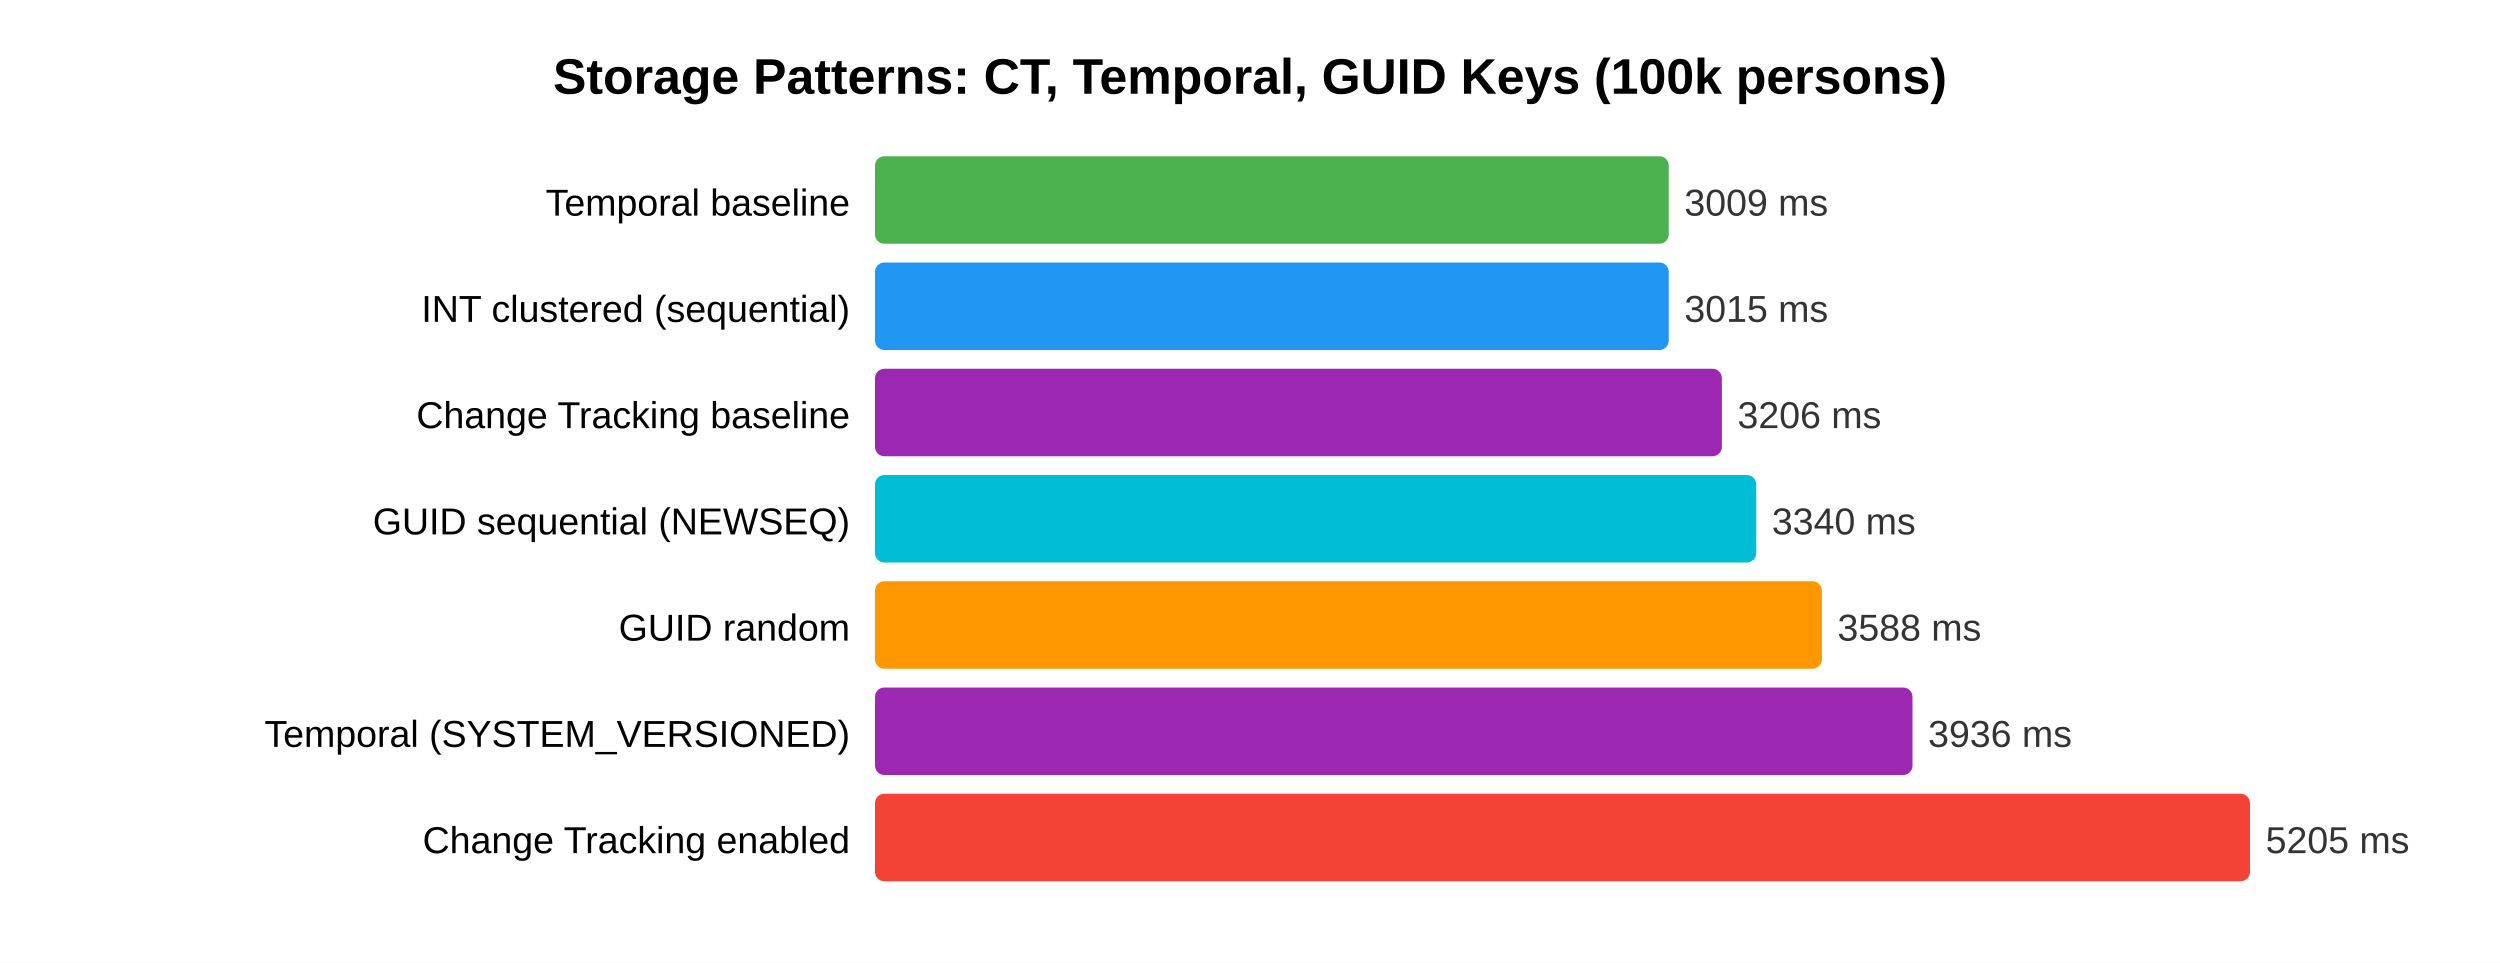
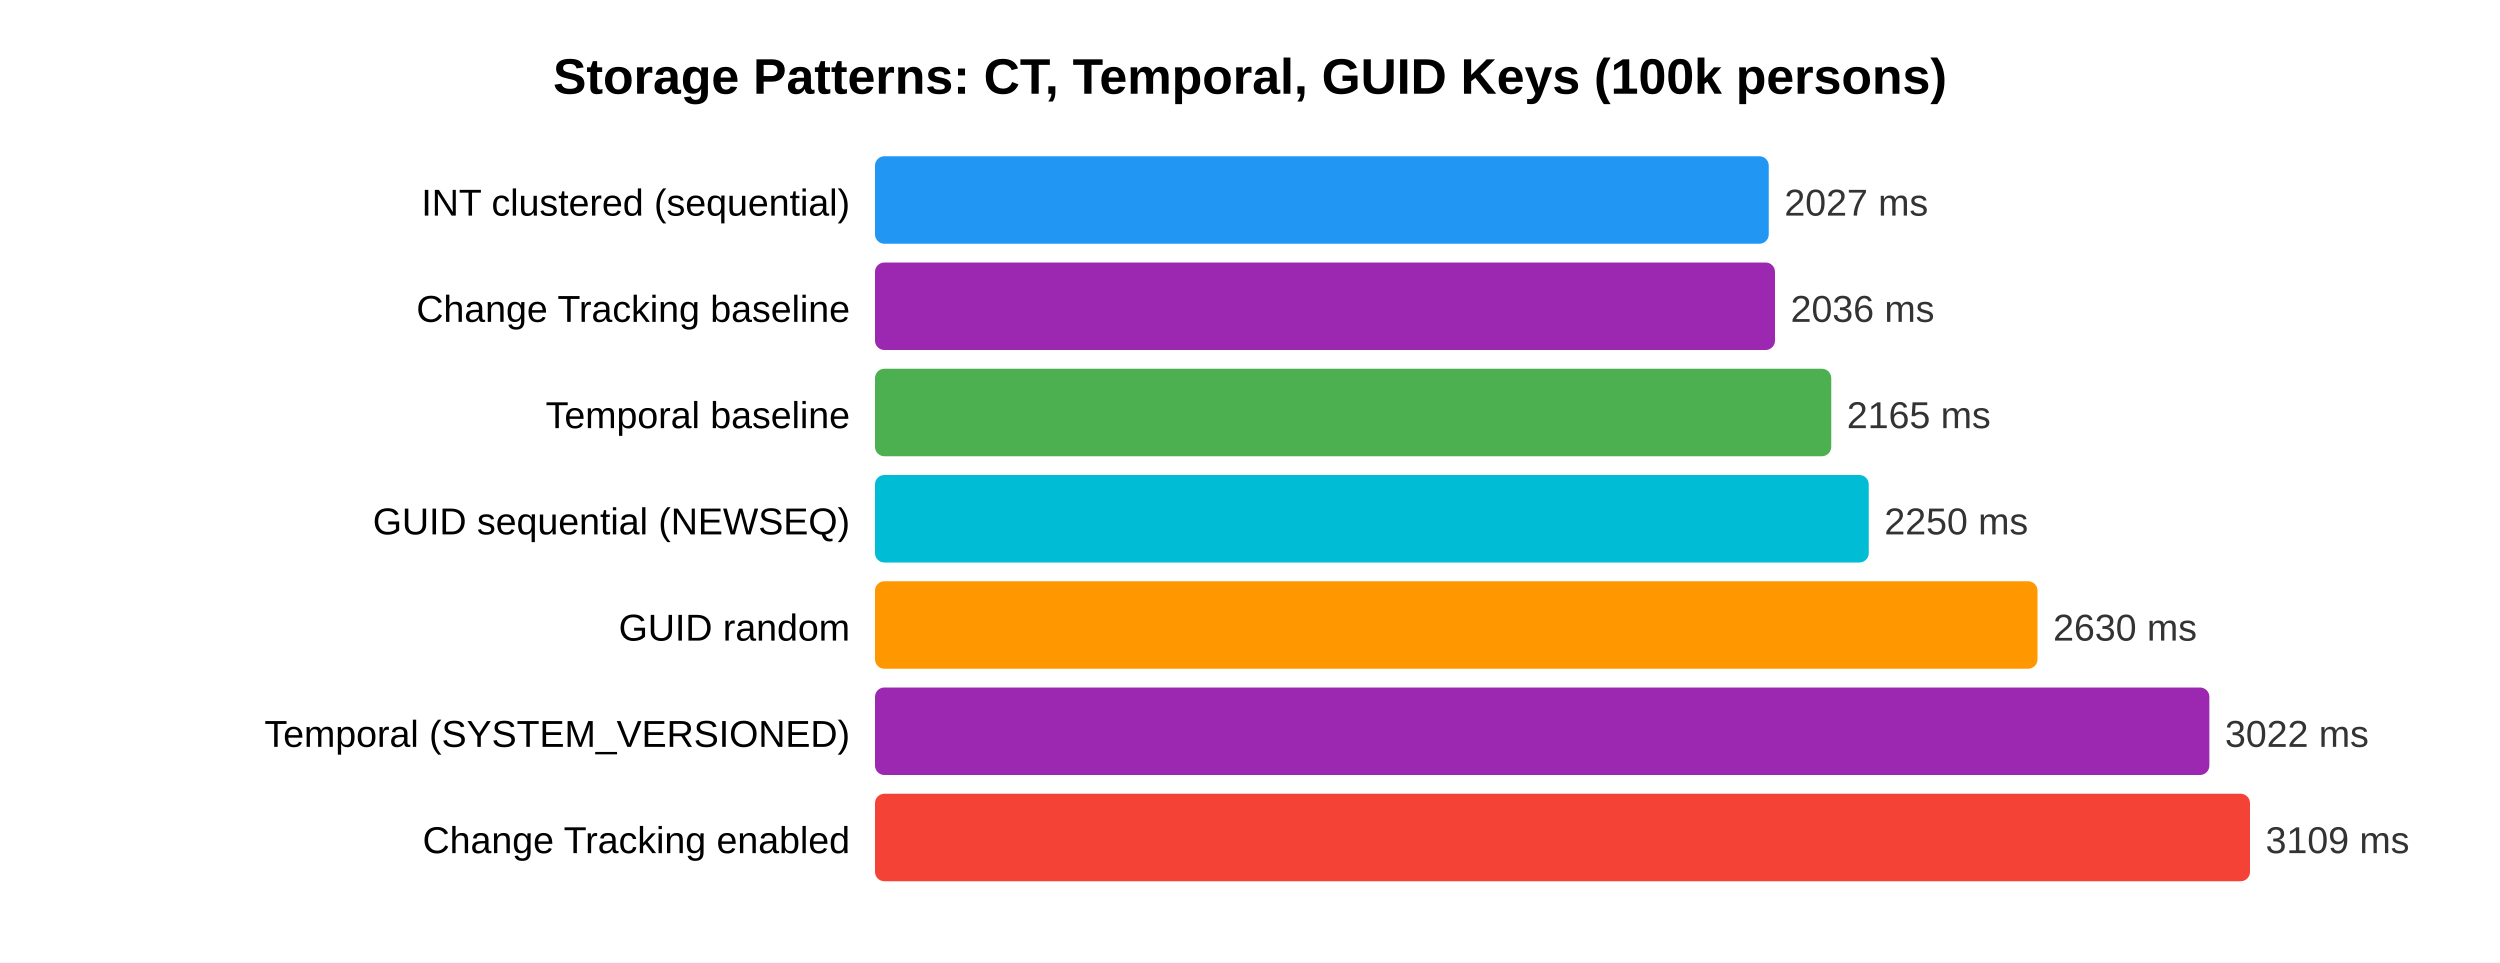
<svg xmlns="http://www.w3.org/2000/svg" width="800" height="308" font-family="Segoe UI, Arial, sans-serif">
  <rect width="800" height="308" fill="white" />
  <text x="400" y="30" text-anchor="middle" font-size="16" font-weight="bold">Storage Patterns: CT, Temporal, GUID Keys (100k persons)</text>
-   <text x="272" y="69" text-anchor="end" font-size="12">Temporal baseline</text>
-   <rect x="280" y="50" width="254" height="28" fill="#4CAF50" rx="3" />
-   <text x="539" y="69" font-size="12" fill="#333">3009 ms</text>
-   <text x="272" y="103" text-anchor="end" font-size="12">INT clustered (sequential)</text>
-   <rect x="280" y="84" width="254" height="28" fill="#2196F3" rx="3" />
-   <text x="539" y="103" font-size="12" fill="#333">3015 ms</text>
-   <text x="272" y="137" text-anchor="end" font-size="12">Change Tracking baseline</text>
-   <rect x="280" y="118" width="271" height="28" fill="#9C27B0" rx="3" />
-   <text x="556" y="137" font-size="12" fill="#333">3206 ms</text>
+   <text x="272" y="69" text-anchor="end" font-size="12">INT clustered (sequential)</text>
+   <rect x="280" y="50" width="286" height="28" fill="#2196F3" rx="3" />
+   <text x="571" y="69" font-size="12" fill="#333">2027 ms</text>
+   <text x="272" y="103" text-anchor="end" font-size="12">Change Tracking baseline</text>
+   <rect x="280" y="84" width="288" height="28" fill="#9C27B0" rx="3" />
+   <text x="573" y="103" font-size="12" fill="#333">2036 ms</text>
+   <text x="272" y="137" text-anchor="end" font-size="12">Temporal baseline</text>
+   <rect x="280" y="118" width="306" height="28" fill="#4CAF50" rx="3" />
+   <text x="591" y="137" font-size="12" fill="#333">2165 ms</text>
  <text x="272" y="171" text-anchor="end" font-size="12">GUID sequential (NEWSEQ)</text>
-   <rect x="280" y="152" width="282" height="28" fill="#00BCD4" rx="3" />
-   <text x="567" y="171" font-size="12" fill="#333">3340 ms</text>
+   <rect x="280" y="152" width="318" height="28" fill="#00BCD4" rx="3" />
+   <text x="603" y="171" font-size="12" fill="#333">2250 ms</text>
  <text x="272" y="205" text-anchor="end" font-size="12">GUID random</text>
-   <rect x="280" y="186" width="303" height="28" fill="#FF9800" rx="3" />
-   <text x="588" y="205" font-size="12" fill="#333">3588 ms</text>
+   <rect x="280" y="186" width="372" height="28" fill="#FF9800" rx="3" />
+   <text x="657" y="205" font-size="12" fill="#333">2630 ms</text>
  <text x="272" y="239" text-anchor="end" font-size="12">Temporal (SYSTEM_VERSIONED)</text>
-   <rect x="280" y="220" width="332" height="28" fill="#9C27B0" rx="3" />
-   <text x="617" y="239" font-size="12" fill="#333">3936 ms</text>
+   <rect x="280" y="220" width="427" height="28" fill="#9C27B0" rx="3" />
+   <text x="712" y="239" font-size="12" fill="#333">3022 ms</text>
  <text x="272" y="273" text-anchor="end" font-size="12">Change Tracking enabled</text>
  <rect x="280" y="254" width="440" height="28" fill="#F44336" rx="3" />
-   <text x="725" y="273" font-size="12" fill="#333">5205 ms</text>
+   <text x="725" y="273" font-size="12" fill="#333">3109 ms</text>
</svg>
